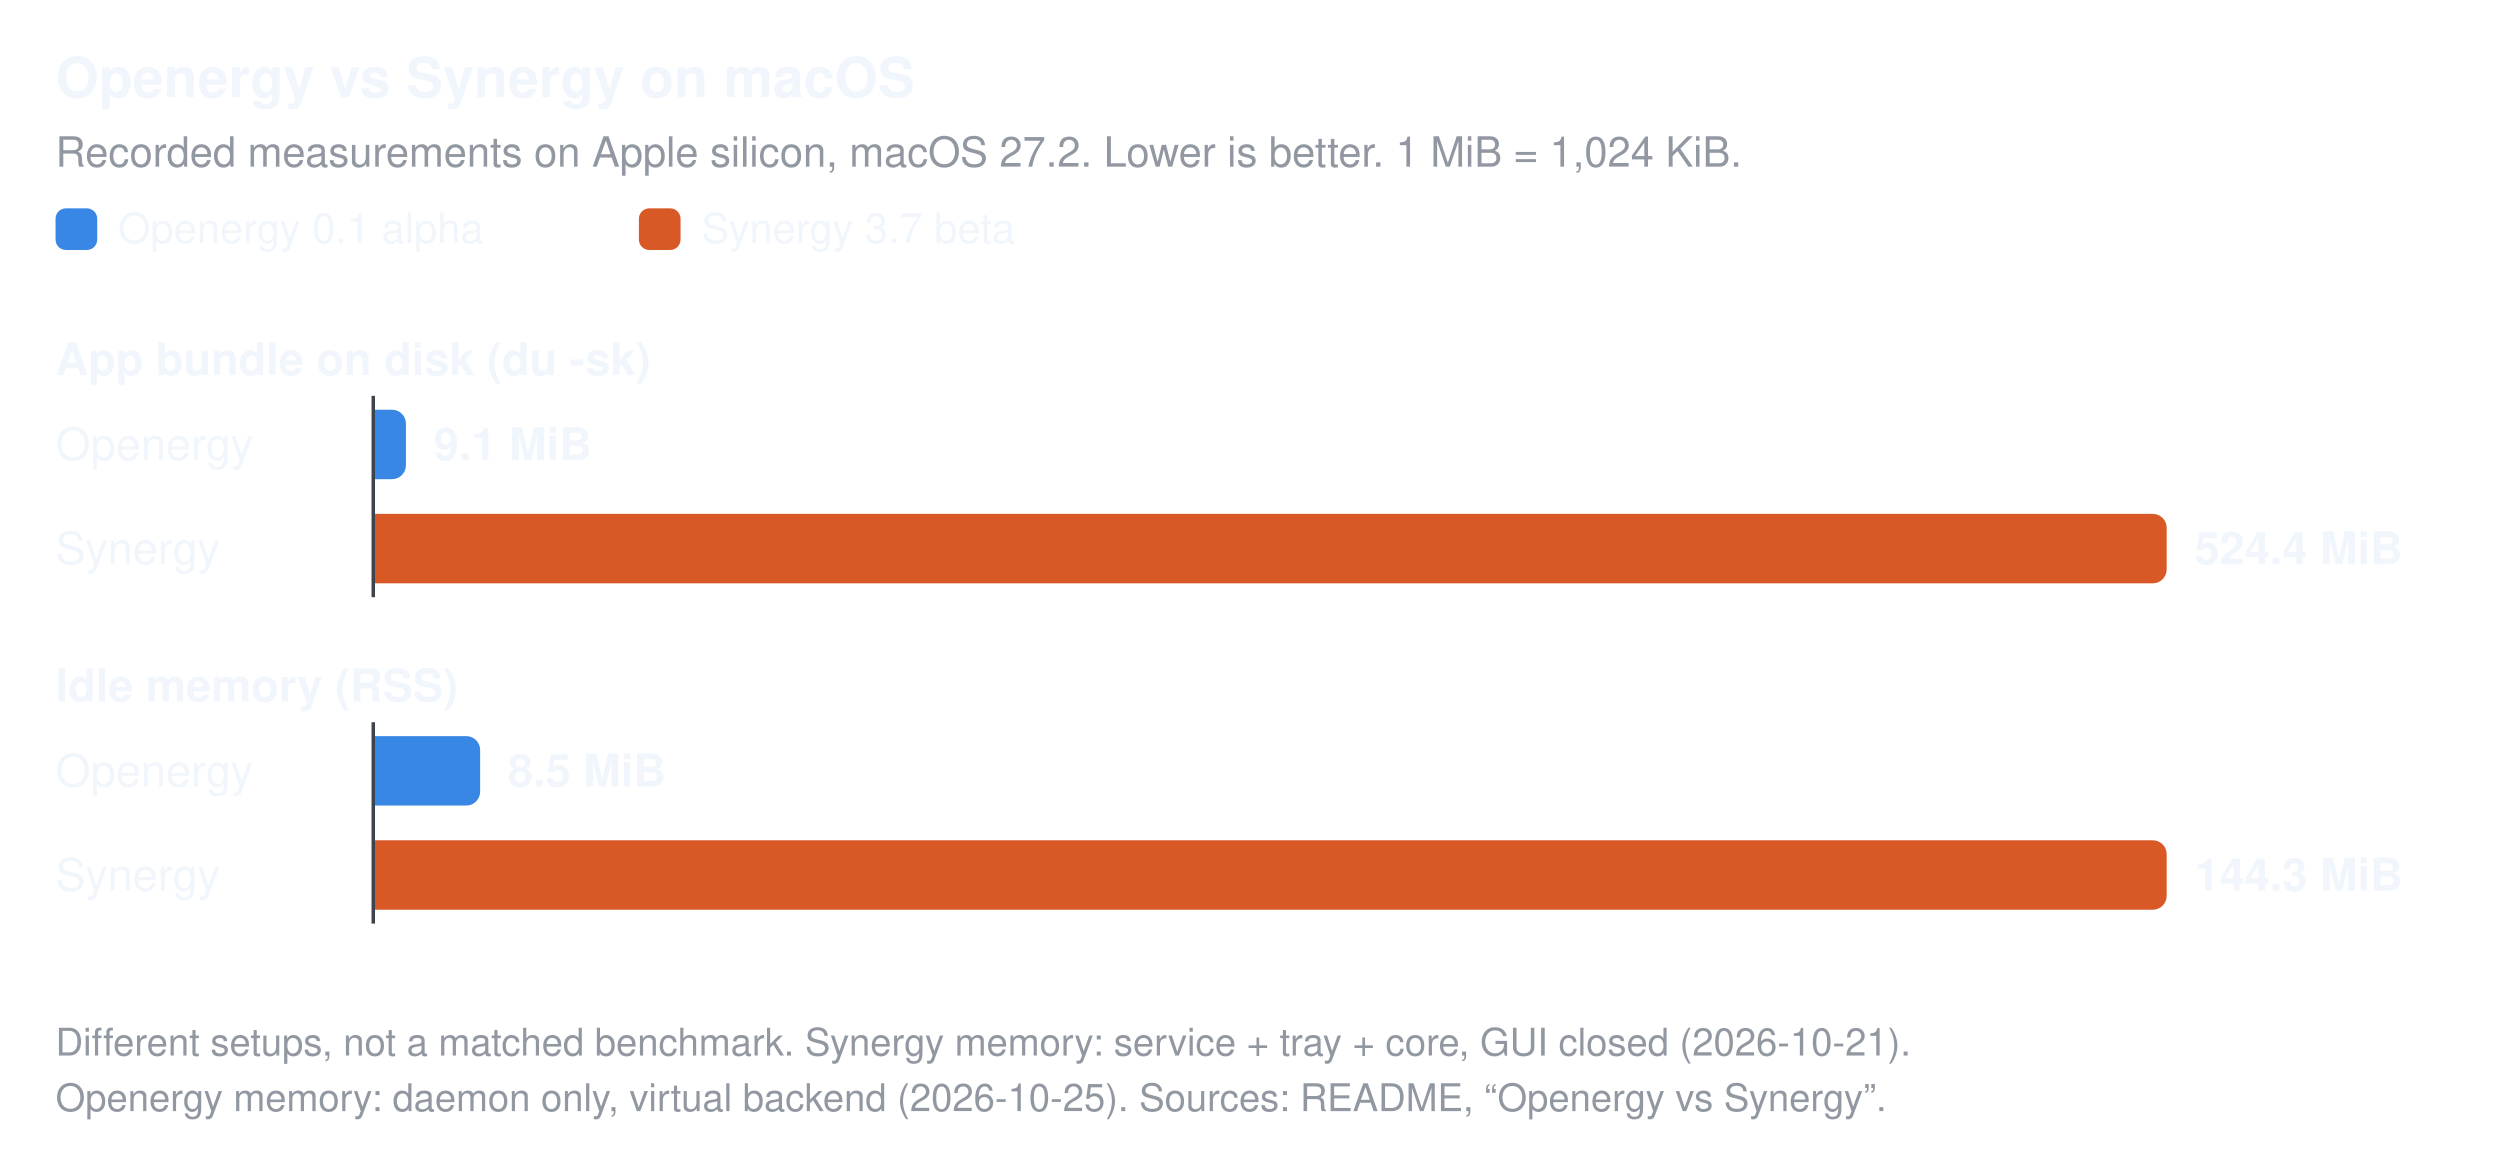
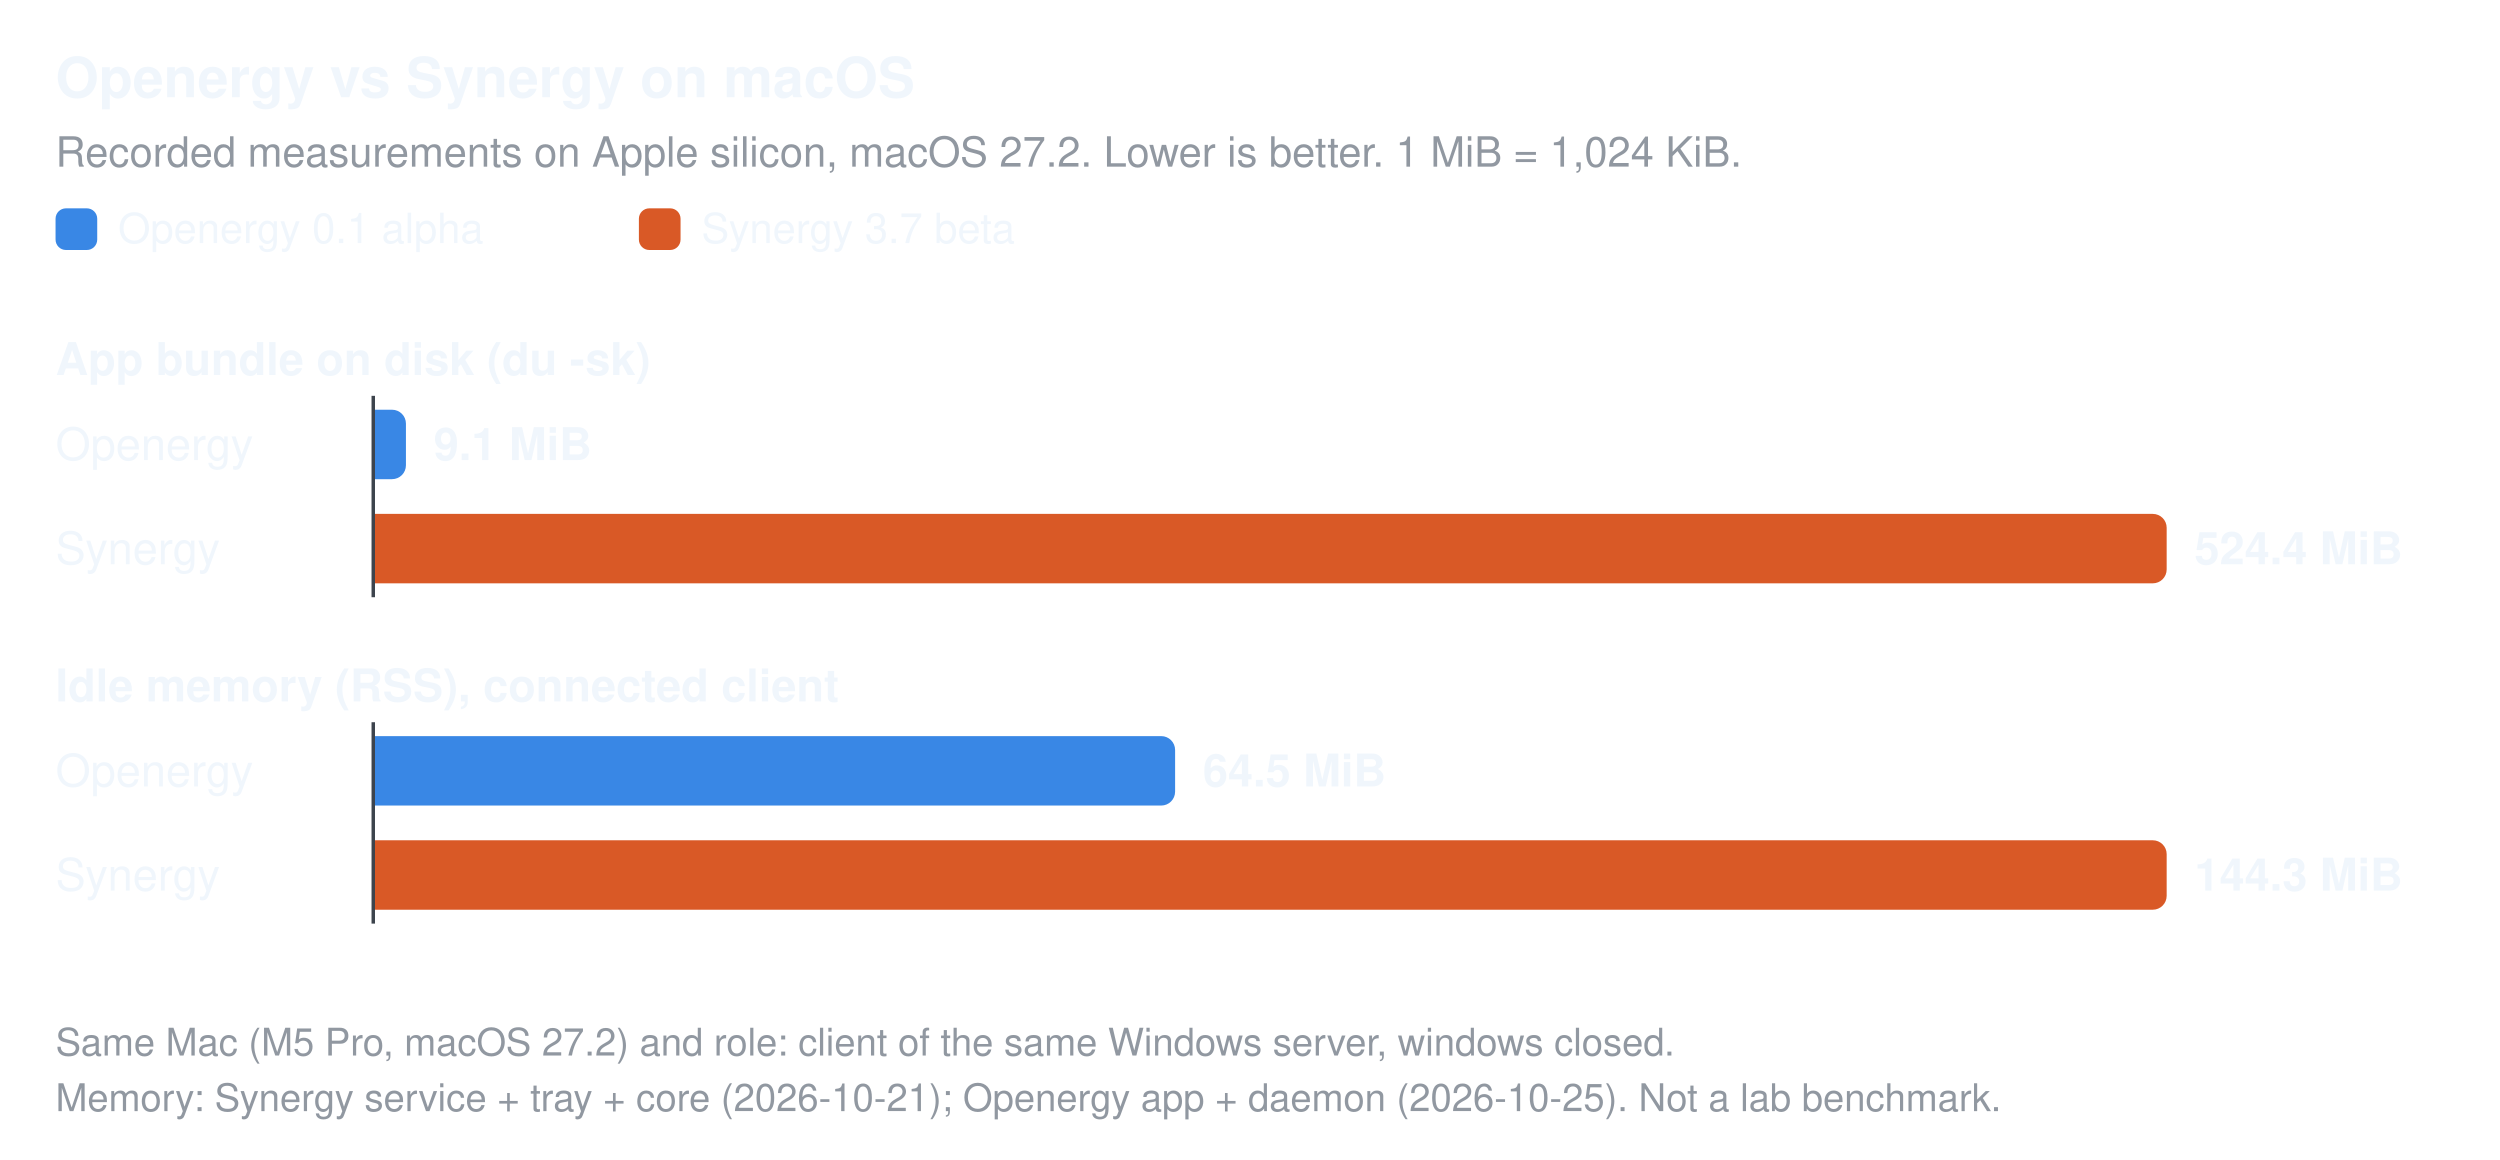
<svg xmlns="http://www.w3.org/2000/svg" width="720" height="334" viewBox="0 0 720 334" role="img" aria-labelledby="chart-title chart-desc">
  <style>
  .t1 { fill: #f0f6fc; }
  .t2 { fill: #9198a1; }
  .rule { stroke: #3d444d; }
  .s-openergy { fill: #3987e5; }
  .s-synergy { fill: #d95926; }
  text { font-family: -apple-system, BlinkMacSystemFont, "Segoe UI", Helvetica, Arial, sans-serif; }
  .title { font-size: 16px; font-weight: 600; }
  .sub { font-size: 12px; }
  .head { font-size: 13px; font-weight: 600; }
  .cat { font-size: 13px; }
  .val { font-size: 13px; font-weight: 600; }
  .legend { font-size: 12px; }
  .note { font-size: 11px; }
</style>
  <text class="title t1" x="16" y="28">Openergy vs Synergy on macOS</text>
  <text class="sub t2" x="16" y="48">Recorded measurements on Apple silicon, macOS 27.2. Lower is better. 1 MiB = 1,024 KiB.</text>
  <rect class="s-openergy" x="16" y="60" width="12" height="12" rx="3" />
  <text class="legend t1" x="34" y="70">Openergy 0.1 alpha</text>
  <rect class="s-synergy" x="184" y="60" width="12" height="12" rx="3" />
  <text class="legend t1" x="202" y="70">Synergy 3.7 beta</text>
  <text class="head t1" x="16" y="108">App bundle on disk (du -sk)</text>
  <text class="cat t1" x="16" y="132.5">Openergy</text>
  <path class="s-openergy" d="M108.00,118.00h4.91a4.00,4.00 0 0 1 4.00,4.00v12.00a4.00,4.00 0 0 1 -4.00,4.00h-4.91z" />
  <text class="val t1" x="124.91" y="132.5">9.1 MiB</text>
  <text class="cat t1" x="16" y="162.5">Synergy</text>
  <path class="s-synergy" d="M108.00,148.00h512.00a4.00,4.00 0 0 1 4.00,4.00v12.00a4.00,4.00 0 0 1 -4.00,4.00h-512.00z" />
  <text class="val t1" x="632.00" y="162.5">524.4 MiB</text>
  <line class="rule" x1="107.5" y1="114" x2="107.5" y2="172" stroke-width="1" />
-   <text class="head t1" x="16" y="202">Idle memory (RSS)</text>
+   <text class="head t1" x="16" y="202">Idle memory (RSS), connected client</text>
  <text class="cat t1" x="16" y="226.5">Openergy</text>
-   <path class="s-openergy" d="M108.00,212.00h26.28a4.00,4.00 0 0 1 4.00,4.00v12.00a4.00,4.00 0 0 1 -4.00,4.00h-26.28z" />
-   <text class="val t1" x="146.28" y="226.5">8.5 MiB</text>
+   <path class="s-openergy" d="M108.00,212.00h226.43a4.00,4.00 0 0 1 4.00,4.00v12.00a4.00,4.00 0 0 1 -4.00,4.00h-226.43z" />
+   <text class="val t1" x="346.43" y="226.5">64.5 MiB</text>
  <text class="cat t1" x="16" y="256.5">Synergy</text>
  <path class="s-synergy" d="M108.00,242.00h512.00a4.00,4.00 0 0 1 4.00,4.00v12.00a4.00,4.00 0 0 1 -4.00,4.00h-512.00z" />
  <text class="val t1" x="632.00" y="256.5">144.3 MiB</text>
  <line class="rule" x1="107.5" y1="208" x2="107.5" y2="266" stroke-width="1" />
-   <text class="note t2" x="16" y="304">Different setups, not a matched benchmark. Synergy memory: service + tray + core, GUI closed (2026-10-21).</text>
-   <text class="note t2" x="16" y="320">Openergy memory: daemon only, virtual backend (2026-10-25). Sources: README, “Openergy vs Synergy”.</text>
+   <text class="note t2" x="16" y="304">Same Mac (M5 Pro, macOS 27.2) and role: client of the same Windows server, windows closed.</text>
+   <text class="note t2" x="16" y="320">Memory: Synergy service + tray + core (2026-10-21); Openergy app + daemon (2026-10-25). Not a lab benchmark.</text>
</svg>
